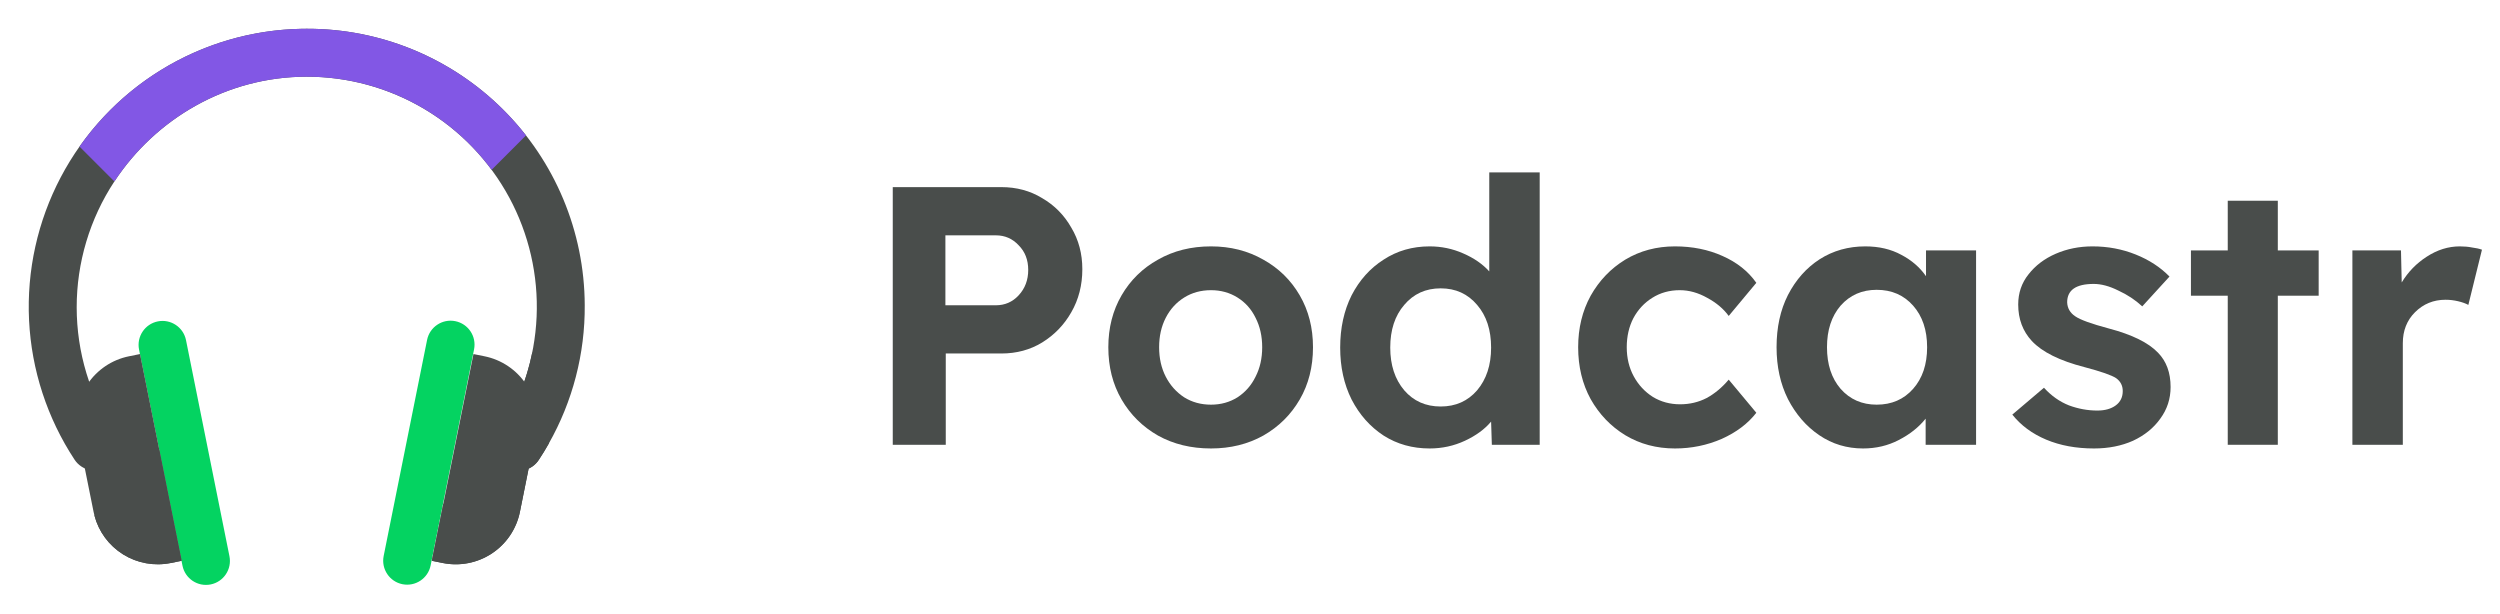
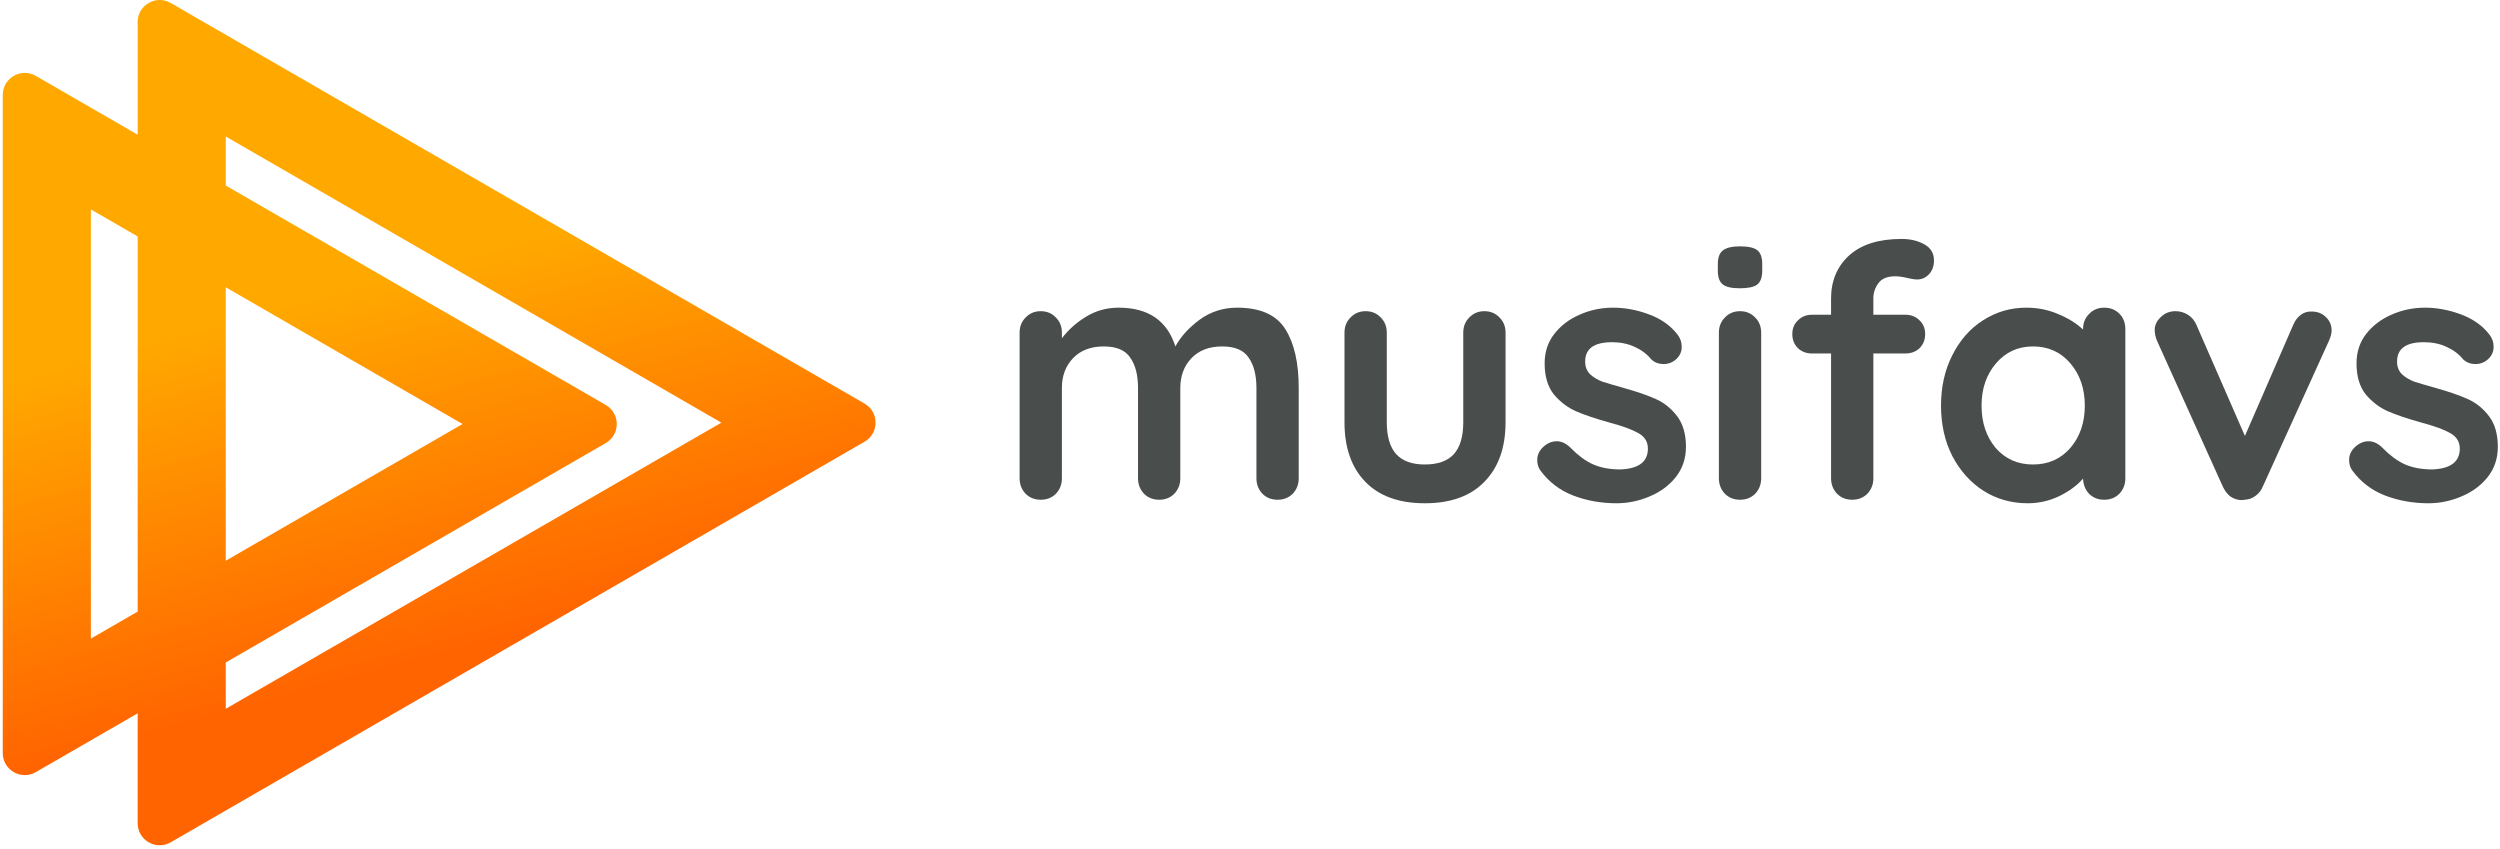
- <svg xmlns="http://www.w3.org/2000/svg" width="163" height="40" viewBox="0 0 163 40" fill="none">
-   <path d="M58.208 29V12.2H65.288C66.28 12.2 67.168 12.44 67.952 12.92C68.752 13.384 69.384 14.024 69.848 14.84C70.328 15.64 70.568 16.544 70.568 17.552C70.568 18.592 70.328 19.528 69.848 20.36C69.384 21.176 68.752 21.832 67.952 22.328C67.168 22.808 66.28 23.048 65.288 23.048H61.664V29H58.208ZM61.64 19.904H64.928C65.52 19.904 66.016 19.688 66.416 19.256C66.832 18.808 67.04 18.256 67.04 17.6C67.04 16.944 66.832 16.408 66.416 15.992C66.016 15.56 65.52 15.344 64.928 15.344H61.64V19.904Z" fill="#494D4B" />
-   <path d="M78.959 29.24C77.663 29.24 76.511 28.96 75.503 28.4C74.495 27.824 73.703 27.04 73.127 26.048C72.551 25.056 72.263 23.92 72.263 22.64C72.263 21.376 72.551 20.248 73.127 19.256C73.703 18.264 74.495 17.488 75.503 16.928C76.511 16.352 77.663 16.064 78.959 16.064C80.223 16.064 81.359 16.352 82.367 16.928C83.375 17.488 84.167 18.264 84.743 19.256C85.319 20.248 85.607 21.376 85.607 22.64C85.607 23.92 85.319 25.056 84.743 26.048C84.167 27.04 83.375 27.824 82.367 28.4C81.359 28.96 80.223 29.24 78.959 29.24ZM78.959 26.384C79.599 26.384 80.175 26.224 80.687 25.904C81.199 25.568 81.591 25.12 81.863 24.56C82.151 24 82.295 23.36 82.295 22.64C82.295 21.92 82.151 21.28 81.863 20.72C81.591 20.16 81.199 19.72 80.687 19.4C80.175 19.08 79.599 18.92 78.959 18.92C78.303 18.92 77.719 19.08 77.207 19.4C76.695 19.72 76.295 20.16 76.007 20.72C75.719 21.28 75.575 21.92 75.575 22.64C75.575 23.36 75.719 24 76.007 24.56C76.295 25.12 76.695 25.568 77.207 25.904C77.719 26.224 78.303 26.384 78.959 26.384Z" fill="#494D4B" />
-   <path d="M93.212 29.24C92.092 29.24 91.092 28.96 90.212 28.4C89.332 27.824 88.636 27.04 88.124 26.048C87.628 25.056 87.38 23.928 87.38 22.664C87.38 21.384 87.628 20.248 88.124 19.256C88.636 18.264 89.332 17.488 90.212 16.928C91.092 16.352 92.092 16.064 93.212 16.064C93.98 16.064 94.708 16.216 95.396 16.52C96.1 16.824 96.668 17.216 97.1 17.696V11.24H100.388V29H97.268L97.22 27.488C96.804 27.984 96.236 28.4 95.516 28.736C94.796 29.072 94.028 29.24 93.212 29.24ZM93.932 26.504C94.908 26.504 95.7 26.152 96.308 25.448C96.916 24.728 97.22 23.8 97.22 22.664C97.22 21.512 96.916 20.584 96.308 19.88C95.7 19.16 94.908 18.8 93.932 18.8C92.956 18.8 92.164 19.16 91.556 19.88C90.948 20.584 90.644 21.512 90.644 22.664C90.644 23.8 90.948 24.728 91.556 25.448C92.164 26.152 92.956 26.504 93.932 26.504Z" fill="#494D4B" />
-   <path d="M109.208 29.24C108.008 29.24 106.928 28.952 105.968 28.376C105.024 27.8 104.272 27.016 103.712 26.024C103.168 25.032 102.896 23.904 102.896 22.64C102.896 21.392 103.168 20.272 103.712 19.28C104.272 18.288 105.024 17.504 105.968 16.928C106.928 16.352 108.008 16.064 109.208 16.064C110.344 16.064 111.376 16.272 112.304 16.688C113.248 17.104 113.984 17.688 114.512 18.44L112.712 20.6C112.376 20.136 111.912 19.744 111.32 19.424C110.728 19.088 110.128 18.92 109.52 18.92C108.848 18.92 108.248 19.088 107.72 19.424C107.208 19.744 106.8 20.184 106.496 20.744C106.208 21.304 106.064 21.936 106.064 22.64C106.064 23.344 106.216 23.976 106.52 24.536C106.824 25.096 107.24 25.544 107.768 25.88C108.296 26.2 108.888 26.36 109.544 26.36C110.168 26.36 110.744 26.224 111.272 25.952C111.8 25.664 112.28 25.264 112.712 24.752L114.512 26.912C113.968 27.616 113.216 28.184 112.256 28.616C111.296 29.032 110.28 29.24 109.208 29.24Z" fill="#494D4B" />
-   <path d="M121.472 29.24C120.416 29.24 119.464 28.952 118.616 28.376C117.768 27.8 117.088 27.016 116.576 26.024C116.08 25.032 115.832 23.904 115.832 22.64C115.832 21.344 116.08 20.208 116.576 19.232C117.088 18.24 117.776 17.464 118.64 16.904C119.52 16.344 120.512 16.064 121.616 16.064C122.512 16.064 123.296 16.248 123.968 16.616C124.64 16.968 125.176 17.432 125.576 18.008V16.328H128.84V29H125.552V27.296C125.104 27.856 124.52 28.32 123.8 28.688C123.096 29.056 122.32 29.24 121.472 29.24ZM122.36 26.384C123.336 26.384 124.128 26.04 124.736 25.352C125.344 24.664 125.648 23.76 125.648 22.64C125.648 21.52 125.344 20.616 124.736 19.928C124.128 19.24 123.336 18.896 122.36 18.896C121.4 18.896 120.616 19.24 120.008 19.928C119.416 20.616 119.12 21.52 119.12 22.64C119.12 23.76 119.416 24.664 120.008 25.352C120.616 26.04 121.4 26.384 122.36 26.384Z" fill="#494D4B" />
-   <path d="M136.531 29.24C135.363 29.24 134.323 29.048 133.411 28.664C132.499 28.28 131.763 27.736 131.203 27.032L133.267 25.28C133.747 25.808 134.291 26.192 134.899 26.432C135.507 26.656 136.123 26.768 136.747 26.768C137.243 26.768 137.643 26.656 137.947 26.432C138.251 26.208 138.403 25.896 138.403 25.496C138.403 25.144 138.259 24.864 137.971 24.656C137.683 24.464 136.995 24.224 135.907 23.936C134.291 23.52 133.147 22.952 132.475 22.232C131.883 21.592 131.587 20.8 131.587 19.856C131.587 19.104 131.811 18.448 132.259 17.888C132.707 17.312 133.299 16.864 134.035 16.544C134.771 16.224 135.571 16.064 136.435 16.064C137.427 16.064 138.363 16.24 139.243 16.592C140.123 16.944 140.859 17.424 141.451 18.032L139.675 19.976C139.227 19.56 138.707 19.216 138.115 18.944C137.539 18.656 137.003 18.512 136.507 18.512C135.355 18.512 134.779 18.912 134.779 19.712C134.795 20.096 134.971 20.4 135.307 20.624C135.627 20.848 136.355 21.112 137.491 21.416C139.011 21.816 140.083 22.344 140.707 23C141.251 23.56 141.523 24.304 141.523 25.232C141.523 26 141.299 26.688 140.851 27.296C140.419 27.904 139.827 28.384 139.075 28.736C138.323 29.072 137.475 29.24 136.531 29.24Z" fill="#494D4B" />
-   <path d="M145.249 29V19.28H142.849V16.328H145.249V13.088H148.513V16.328H151.177V19.28H148.513V29H145.249Z" fill="#494D4B" />
-   <path d="M153.376 29V16.328H156.544L156.592 18.416C157.008 17.728 157.552 17.168 158.224 16.736C158.912 16.288 159.632 16.064 160.384 16.064C160.672 16.064 160.936 16.088 161.176 16.136C161.432 16.168 161.648 16.216 161.824 16.28L160.936 19.88C160.76 19.784 160.536 19.704 160.264 19.64C159.992 19.576 159.72 19.544 159.448 19.544C158.664 19.544 158 19.816 157.456 20.36C156.928 20.888 156.664 21.56 156.664 22.376V29H153.376Z" fill="#494D4B" />
-   <path d="M38.125 19.888C38.149 23.054 37.34 26.171 35.777 28.926C35.575 29.284 35.361 29.634 35.134 29.976C35.023 30.15 34.877 30.3 34.707 30.417C34.537 30.535 34.345 30.617 34.142 30.66C33.94 30.702 33.731 30.704 33.528 30.666C33.325 30.627 33.132 30.548 32.959 30.434C32.786 30.32 32.638 30.173 32.523 30.001C32.408 29.83 32.328 29.637 32.288 29.434C32.247 29.231 32.248 29.022 32.289 28.82C32.33 28.617 32.411 28.424 32.527 28.253C34.019 25.99 34.868 23.364 34.987 20.656C35.105 17.948 34.488 15.259 33.2 12.874C31.912 10.489 30.002 8.497 27.673 7.111C25.344 5.724 22.683 4.995 19.972 5C14.762 5.01 10.142 7.745 7.457 11.832C5.852 14.27 4.998 17.126 5 20.045C5.003 22.964 5.863 25.818 7.473 28.253C7.701 28.599 7.782 29.022 7.699 29.427C7.616 29.834 7.375 30.19 7.029 30.418C6.683 30.646 6.261 30.728 5.855 30.645C5.449 30.561 5.092 30.32 4.864 29.974C3.079 27.265 2.054 24.127 1.895 20.887C1.737 17.647 2.451 14.424 3.962 11.553C5.474 8.683 7.729 6.271 10.491 4.569C13.253 2.868 16.421 1.938 19.664 1.878C19.778 1.876 19.891 1.875 20.005 1.875C24.795 1.865 29.393 3.756 32.791 7.133C36.188 10.511 38.106 15.098 38.125 19.888Z" fill="#494D4B" />
-   <path d="M9.066 22.794L11.898 36.882C12.068 37.728 12.891 38.275 13.737 38.105C14.582 37.935 15.13 37.112 14.96 36.266L12.128 22.179C11.958 21.333 11.135 20.785 10.289 20.955C9.444 21.125 8.896 21.949 9.066 22.794Z" fill="#04D361" />
-   <path d="M11.844 36.564L11.126 36.709C10.059 36.923 8.95 36.722 8.027 36.147C7.103 35.572 6.434 34.665 6.157 33.612C6.136 33.531 6.116 33.45 6.1 33.367L5.071 28.256C4.848 27.146 5.075 25.993 5.701 25.051C6.328 24.108 7.303 23.453 8.413 23.229L9.13 23.084L10.39 29.341L11.844 36.564Z" fill="#494D4B" />
-   <path d="M11.844 36.564L11.126 36.709C10.059 36.923 8.95 36.722 8.027 36.147C7.103 35.572 6.434 34.665 6.157 33.612C7.674 32.298 9.09 30.87 10.39 29.341L11.844 36.564Z" fill="#494D4B" />
-   <path d="M36.148 27.087L35.777 28.926C35.575 29.284 35.361 29.634 35.134 29.976C35.023 30.15 34.877 30.3 34.707 30.417C34.537 30.534 34.345 30.617 34.142 30.659C33.94 30.702 33.731 30.704 33.528 30.665C33.325 30.627 33.132 30.548 32.959 30.434C32.786 30.32 32.638 30.173 32.523 30.001C32.408 29.829 32.328 29.637 32.288 29.434C32.247 29.231 32.248 29.022 32.289 28.819C32.33 28.617 32.411 28.424 32.527 28.253C33.587 26.65 34.326 24.858 34.705 22.974C35.293 23.467 35.737 24.109 35.991 24.833C36.245 25.557 36.299 26.335 36.148 27.087Z" fill="#494D4B" />
-   <path d="M34.295 8.83L32.054 11.071C30.657 9.182 28.836 7.649 26.737 6.594C24.638 5.54 22.321 4.993 19.972 5C14.762 5.01 10.142 7.745 7.457 11.832L5.184 9.559C6.823 7.229 8.988 5.32 11.505 3.985C14.021 2.651 16.816 1.929 19.664 1.878C19.778 1.876 19.891 1.875 20.005 1.875C22.759 1.869 25.479 2.492 27.955 3.698C30.432 4.903 32.601 6.658 34.295 8.83Z" fill="#8257E5" />
-   <path d="M27.846 22.163L25.015 36.251C24.845 37.097 25.392 37.92 26.238 38.09C27.084 38.26 27.907 37.712 28.077 36.867L30.909 22.779C31.079 21.933 30.531 21.11 29.685 20.94C28.84 20.77 28.016 21.318 27.846 22.163Z" fill="#04D361" />
-   <path d="M34.929 28.256L33.9 33.367C33.677 34.477 33.022 35.452 32.079 36.079C31.137 36.705 29.984 36.932 28.874 36.709L28.156 36.564L28.9 32.871L30.869 23.084L31.587 23.229C32.697 23.453 33.672 24.108 34.299 25.05C34.386 25.18 34.465 25.314 34.536 25.453C34.982 26.315 35.12 27.304 34.929 28.256Z" fill="#494D4B" />
-   <path d="M34.929 28.256L33.9 33.367C33.677 34.477 33.022 35.452 32.079 36.079C31.137 36.705 29.984 36.932 28.874 36.709L28.156 36.564L28.9 32.871C31.04 30.609 32.93 28.122 34.536 25.453C34.982 26.315 35.12 27.304 34.929 28.256Z" fill="#494D4B" />
+ <svg xmlns="http://www.w3.org/2000/svg" width="227" height="77" viewBox="0 0 227 77" fill="none">
+   <path fill-rule="evenodd" clip-rule="evenodd" d="M78.5 36.644C79.833 37.414 79.833 39.338 78.5 40.108L15.5 76.481C14.167 77.251 12.5 76.289 12.5 74.749V64.769L3.25 70.11C1.917 70.88 0.25 69.918 0.25 68.378V8.622C0.25 7.083 1.917 6.12 3.25 6.89L12.5 12.231V2.003C12.5 0.463 14.167 -0.499 15.5 0.271L78.5 36.644ZM12.5 21.468L8.25 19.014V57.986L12.5 55.532V21.468ZM20.5 50.913V26.087L42 38.5L20.5 50.913ZM20.5 60.151L55 40.232C56.333 39.462 56.333 37.538 55 36.768L20.5 16.849V12.395L65.5 38.376L20.5 64.357V60.151Z" fill="url(#paint0_linear)" />
+   <path d="M112.324 27.936C114.436 27.936 115.897 28.587 116.708 29.888C117.519 31.168 117.924 32.949 117.924 35.232V43.424C117.924 43.979 117.743 44.448 117.38 44.832C117.017 45.195 116.559 45.376 116.004 45.376C115.449 45.376 114.991 45.195 114.628 44.832C114.265 44.448 114.084 43.979 114.084 43.424V35.232C114.084 34.059 113.849 33.141 113.38 32.48C112.932 31.797 112.132 31.456 110.98 31.456C109.785 31.456 108.847 31.819 108.164 32.544C107.503 33.248 107.172 34.144 107.172 35.232V43.424C107.172 43.979 106.991 44.448 106.628 44.832C106.265 45.195 105.807 45.376 105.252 45.376C104.697 45.376 104.239 45.195 103.876 44.832C103.513 44.448 103.332 43.979 103.332 43.424V35.232C103.332 34.059 103.097 33.141 102.628 32.48C102.18 31.797 101.38 31.456 100.228 31.456C99.033 31.456 98.095 31.819 97.412 32.544C96.751 33.248 96.42 34.144 96.42 35.232V43.424C96.42 43.979 96.239 44.448 95.876 44.832C95.513 45.195 95.055 45.376 94.5 45.376C93.945 45.376 93.487 45.195 93.124 44.832C92.761 44.448 92.58 43.979 92.58 43.424V30.208C92.58 29.653 92.761 29.195 93.124 28.832C93.487 28.448 93.945 28.256 94.5 28.256C95.055 28.256 95.513 28.448 95.876 28.832C96.239 29.195 96.42 29.653 96.42 30.208V30.72C96.996 29.952 97.721 29.301 98.596 28.768C99.492 28.213 100.484 27.936 101.572 27.936C104.26 27.936 105.977 29.109 106.724 31.456C107.215 30.56 107.951 29.749 108.932 29.024C109.935 28.299 111.065 27.936 112.324 27.936Z" fill="#494D4B" />
+   <path d="M134.784 28.256C135.339 28.256 135.797 28.448 136.16 28.832C136.523 29.195 136.704 29.653 136.704 30.208V38.336C136.704 40.64 136.064 42.443 134.784 43.744C133.525 45.045 131.723 45.696 129.376 45.696C127.029 45.696 125.227 45.045 123.968 43.744C122.709 42.443 122.08 40.64 122.08 38.336V30.208C122.08 29.653 122.261 29.195 122.624 28.832C122.987 28.448 123.445 28.256 124 28.256C124.555 28.256 125.013 28.448 125.376 28.832C125.739 29.195 125.92 29.653 125.92 30.208V38.336C125.92 39.637 126.208 40.608 126.784 41.248C127.36 41.867 128.224 42.176 129.376 42.176C130.549 42.176 131.424 41.867 132 41.248C132.576 40.608 132.864 39.637 132.864 38.336V30.208C132.864 29.653 133.045 29.195 133.408 28.832C133.771 28.448 134.229 28.256 134.784 28.256Z" fill="#494D4B" />
+   <path d="M139.869 42.72C139.677 42.464 139.581 42.144 139.581 41.76C139.581 41.205 139.859 40.736 140.413 40.352C140.712 40.16 141.021 40.064 141.341 40.064C141.789 40.064 142.216 40.267 142.621 40.672C143.261 41.333 143.923 41.824 144.605 42.144C145.309 42.464 146.152 42.624 147.133 42.624C148.797 42.56 149.629 41.931 149.629 40.736C149.629 40.117 149.341 39.648 148.765 39.328C148.211 39.008 147.336 38.688 146.141 38.368C144.904 38.027 143.891 37.685 143.101 37.344C142.333 37.003 141.661 36.491 141.085 35.808C140.531 35.104 140.253 34.165 140.253 32.992C140.253 31.968 140.541 31.083 141.117 30.336C141.715 29.568 142.483 28.981 143.421 28.576C144.381 28.149 145.395 27.936 146.461 27.936C147.549 27.936 148.637 28.139 149.725 28.544C150.813 28.949 151.667 29.547 152.285 30.336C152.563 30.677 152.701 31.061 152.701 31.488C152.701 31.979 152.499 32.384 152.093 32.704C151.795 32.939 151.453 33.056 151.069 33.056C150.6 33.056 150.216 32.907 149.917 32.608C149.533 32.139 149.032 31.765 148.413 31.488C147.816 31.211 147.133 31.072 146.365 31.072C144.744 31.072 143.933 31.659 143.933 32.832C143.933 33.301 144.083 33.685 144.381 33.984C144.68 34.261 145.053 34.485 145.501 34.656C145.971 34.805 146.621 34.997 147.453 35.232C148.605 35.552 149.565 35.883 150.333 36.224C151.101 36.565 151.752 37.088 152.285 37.792C152.819 38.496 153.085 39.424 153.085 40.576C153.085 41.621 152.776 42.539 152.157 43.328C151.539 44.096 150.739 44.683 149.757 45.088C148.797 45.493 147.805 45.696 146.781 45.696C145.373 45.696 144.061 45.461 142.845 44.992C141.629 44.523 140.637 43.765 139.869 42.72Z" fill="#494D4B" />
+   <path d="M159.915 43.424C159.915 43.979 159.733 44.448 159.371 44.832C159.008 45.195 158.549 45.376 157.995 45.376C157.44 45.376 156.981 45.195 156.619 44.832C156.256 44.448 156.075 43.979 156.075 43.424V30.208C156.075 29.653 156.256 29.195 156.619 28.832C156.981 28.448 157.44 28.256 157.995 28.256C158.549 28.256 159.008 28.448 159.371 28.832C159.733 29.195 159.915 29.653 159.915 30.208V43.424ZM157.963 26.176C157.237 26.176 156.725 26.059 156.427 25.824C156.128 25.589 155.979 25.173 155.979 24.576V23.968C155.979 23.371 156.139 22.955 156.459 22.72C156.779 22.485 157.291 22.368 157.995 22.368C158.741 22.368 159.264 22.485 159.563 22.72C159.861 22.955 160.011 23.371 160.011 23.968V24.576C160.011 25.195 159.851 25.621 159.531 25.856C159.232 26.069 158.709 26.176 157.963 26.176Z" fill="#494D4B" />
+   <path d="M172.085 25.088C171.36 25.088 170.848 25.301 170.549 25.728C170.251 26.133 170.101 26.581 170.101 27.072V28.576H173.013C173.525 28.576 173.952 28.747 174.293 29.088C174.635 29.408 174.805 29.824 174.805 30.336C174.805 30.848 174.635 31.275 174.293 31.616C173.952 31.936 173.525 32.096 173.013 32.096H170.101V43.424C170.101 43.979 169.92 44.448 169.557 44.832C169.195 45.195 168.736 45.376 168.181 45.376C167.627 45.376 167.168 45.195 166.805 44.832C166.443 44.448 166.261 43.979 166.261 43.424V32.096H164.533C164.021 32.096 163.595 31.936 163.253 31.616C162.912 31.275 162.741 30.848 162.741 30.336C162.741 29.824 162.912 29.408 163.253 29.088C163.595 28.747 164.021 28.576 164.533 28.576H166.261V27.104C166.261 25.504 166.805 24.203 167.893 23.2C169.003 22.197 170.592 21.696 172.661 21.696C173.451 21.696 174.133 21.856 174.709 22.176C175.307 22.496 175.605 22.987 175.605 23.648C175.605 24.16 175.456 24.576 175.157 24.896C174.859 25.216 174.496 25.376 174.069 25.376C173.963 25.376 173.845 25.365 173.717 25.344C173.611 25.323 173.493 25.301 173.365 25.28C172.853 25.152 172.427 25.088 172.085 25.088Z" fill="#494D4B" />
+   <path d="M191.061 27.936C191.616 27.936 192.074 28.117 192.437 28.48C192.8 28.843 192.981 29.312 192.981 29.888V43.424C192.981 43.979 192.8 44.448 192.437 44.832C192.074 45.195 191.616 45.376 191.061 45.376C190.506 45.376 190.048 45.195 189.685 44.832C189.344 44.469 189.162 44.011 189.141 43.456C188.608 44.075 187.882 44.608 186.965 45.056C186.069 45.483 185.12 45.696 184.117 45.696C182.645 45.696 181.312 45.323 180.117 44.576C178.922 43.808 177.973 42.752 177.269 41.408C176.586 40.064 176.245 38.539 176.245 36.832C176.245 35.125 176.586 33.6 177.269 32.256C177.952 30.891 178.88 29.835 180.053 29.088C181.248 28.32 182.56 27.936 183.989 27.936C185.013 27.936 185.973 28.128 186.869 28.512C187.765 28.875 188.522 29.344 189.141 29.92V29.888C189.141 29.333 189.322 28.875 189.685 28.512C190.048 28.128 190.506 27.936 191.061 27.936ZM184.597 42.176C185.984 42.176 187.114 41.675 187.989 40.672C188.864 39.648 189.301 38.368 189.301 36.832C189.301 35.296 188.864 34.016 187.989 32.992C187.114 31.968 185.984 31.456 184.597 31.456C183.232 31.456 182.112 31.968 181.237 32.992C180.362 34.016 179.925 35.296 179.925 36.832C179.925 38.368 180.352 39.648 181.205 40.672C182.08 41.675 183.21 42.176 184.597 42.176Z" fill="#494D4B" />
+   <path d="M209.919 28.288C210.431 28.288 210.858 28.459 211.199 28.8C211.541 29.12 211.711 29.525 211.711 30.016C211.711 30.272 211.626 30.592 211.455 30.976L205.471 44.16C205.322 44.523 205.098 44.811 204.799 45.024C204.522 45.237 204.202 45.355 203.839 45.376L203.551 45.408C203.189 45.408 202.847 45.301 202.527 45.088C202.229 44.853 201.994 44.544 201.823 44.16L195.871 30.976C195.722 30.635 195.647 30.293 195.647 29.952C195.647 29.525 195.829 29.141 196.191 28.8C196.554 28.437 197.002 28.256 197.535 28.256C197.941 28.256 198.314 28.363 198.655 28.576C198.997 28.789 199.253 29.088 199.423 29.472L203.839 39.584L208.223 29.504C208.394 29.099 208.629 28.789 208.927 28.576C209.226 28.363 209.557 28.267 209.919 28.288Z" fill="#494D4B" />
+   <path d="M213.588 42.72C213.396 42.464 213.3 42.144 213.3 41.76C213.3 41.205 213.577 40.736 214.132 40.352C214.431 40.16 214.74 40.064 215.06 40.064C215.508 40.064 215.935 40.267 216.34 40.672C216.98 41.333 217.641 41.824 218.324 42.144C219.028 42.464 219.871 42.624 220.852 42.624C222.516 42.56 223.348 41.931 223.348 40.736C223.348 40.117 223.06 39.648 222.484 39.328C221.929 39.008 221.055 38.688 219.86 38.368C218.623 38.027 217.609 37.685 216.82 37.344C216.052 37.003 215.38 36.491 214.804 35.808C214.249 35.104 213.972 34.165 213.972 32.992C213.972 31.968 214.26 31.083 214.836 30.336C215.433 29.568 216.201 28.981 217.14 28.576C218.1 28.149 219.113 27.936 220.18 27.936C221.268 27.936 222.356 28.139 223.444 28.544C224.532 28.949 225.385 29.547 226.004 30.336C226.281 30.677 226.42 31.061 226.42 31.488C226.42 31.979 226.217 32.384 225.812 32.704C225.513 32.939 225.172 33.056 224.788 33.056C224.319 33.056 223.935 32.907 223.636 32.608C223.252 32.139 222.751 31.765 222.132 31.488C221.535 31.211 220.852 31.072 220.084 31.072C218.463 31.072 217.652 31.659 217.652 32.832C217.652 33.301 217.801 33.685 218.1 33.984C218.399 34.261 218.772 34.485 219.22 34.656C219.689 34.805 220.34 34.997 221.172 35.232C222.324 35.552 223.284 35.883 224.052 36.224C224.82 36.565 225.471 37.088 226.004 37.792C226.537 38.496 226.804 39.424 226.804 40.576C226.804 41.621 226.495 42.539 225.876 43.328C225.257 44.096 224.457 44.683 223.476 45.088C222.516 45.493 221.524 45.696 220.5 45.696C219.092 45.696 217.78 45.461 216.564 44.992C215.348 44.523 214.356 43.765 213.588 42.72Z" fill="#494D4B" />
+   <defs>
+     <linearGradient id="paint0_linear" x1="33" y1="25.876" x2="42" y2="58.876" gradientUnits="userSpaceOnUse">
+       <stop stop-color="#FFA800" />
+       <stop offset="1" stop-color="#FF6400" />
+     </linearGradient>
+   </defs>
</svg>
